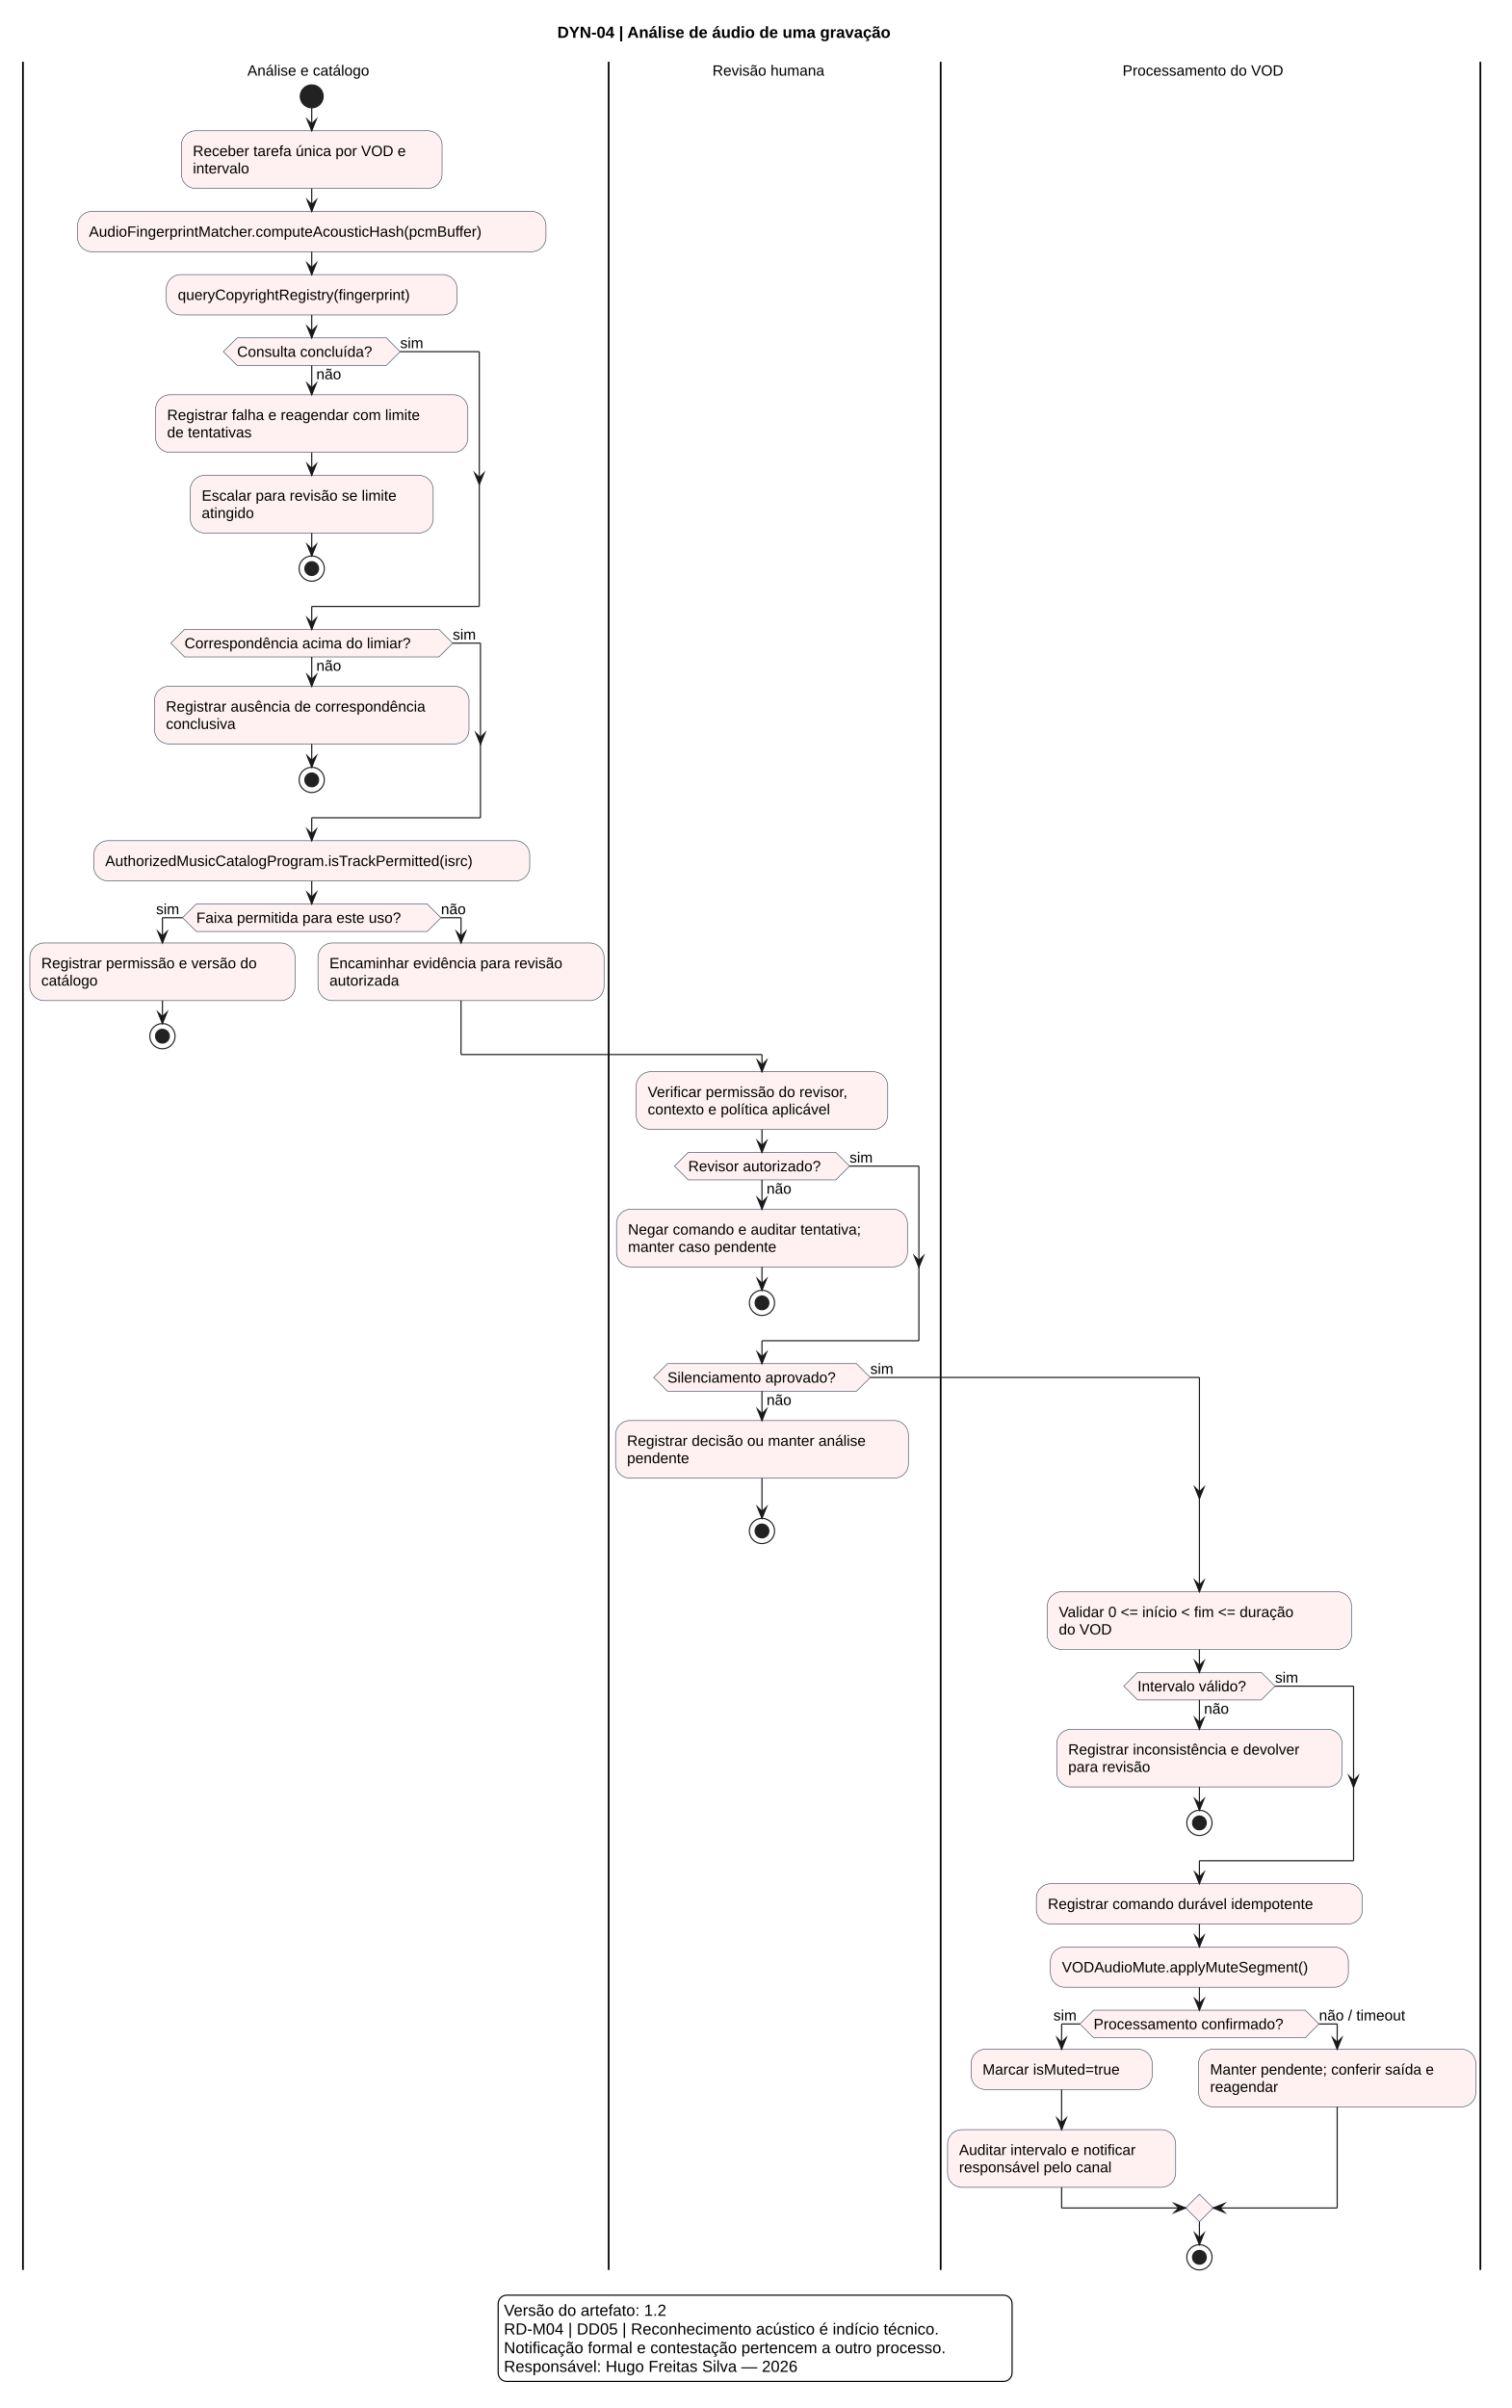
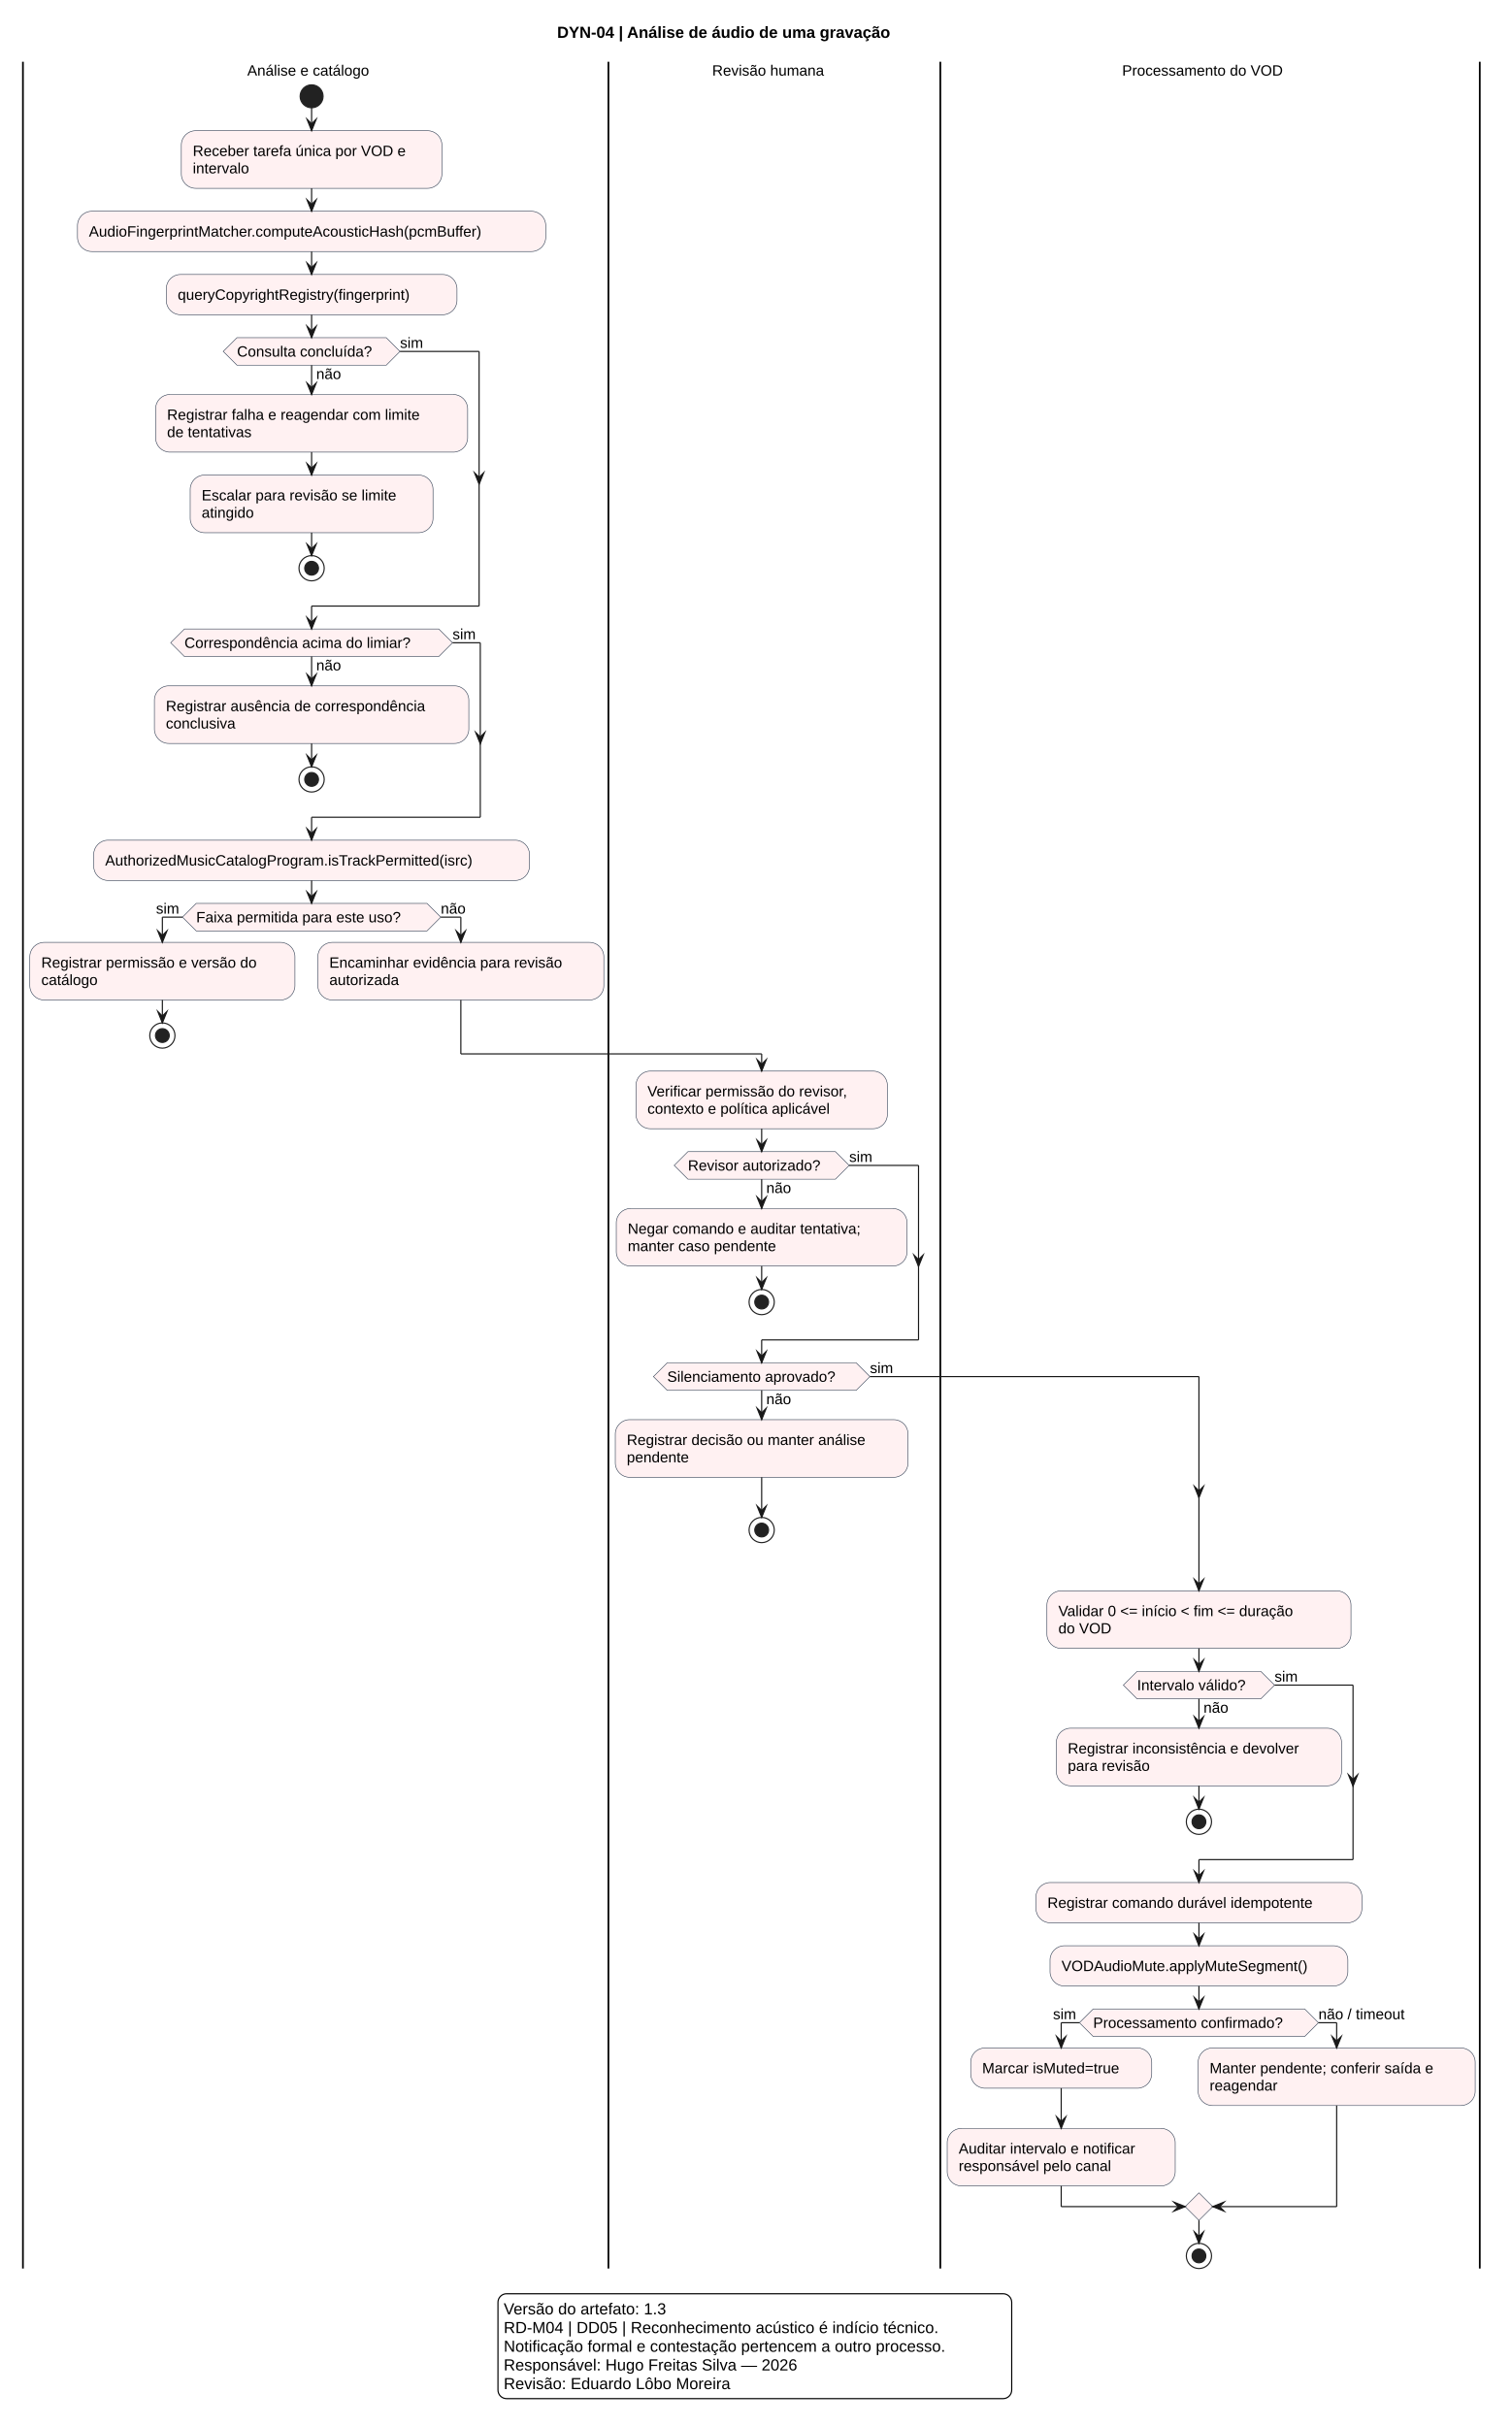
- <svg xmlns="http://www.w3.org/2000/svg" version="1.1" data-diagram-type="ACTIVITY" style="width:1318px;height:2099px;background:#FFFFFF;" width="1318px" height="2099px" viewBox="0 0 1318 2099" zoomAndPan="magnify" preserveAspectRatio="none" contentStyleType="text/css">
+ <svg xmlns="http://www.w3.org/2000/svg" version="1.1" data-diagram-type="ACTIVITY" style="width:1318px;height:2116px;background:#FFFFFF;" width="1318px" height="2116px" viewBox="0 0 1318 2116" zoomAndPan="magnify" preserveAspectRatio="none" contentStyleType="text/css">
  <defs />
  <g font-family="sans-serif" lengthAdjust="spacing">
    <g class="title" data-source-line="1">
      <text x="485.894" y="32.995" fill="#000" font-size="14" textLength="344.873" font-weight="700" font-family="Arial">DYN-04 | Análise de áudio de uma gravação</text>
    </g>
    <rect x="20" y="53.863" width="1271.661" height="15.133" fill="none" style="stroke:none;" />
    <ellipse cx="271.768" cy="83.996" rx="10" ry="10" fill="#222" style="stroke:#222;stroke-width:1;" />
    <rect x="158.133" y="113.996" width="227.27" height="50.266" fill="#FFF1F2" style="stroke:#334155;stroke-width:0.5;" rx="12.5" ry="12.5" />
    <text x="168.133" y="136.063" fill="#000" font-size="13" textLength="207.27" font-family="Arial">Receber tarefa única por VOD e</text>
    <text x="168.133" y="151.195" fill="#000" font-size="13" textLength="57.516" font-family="Arial">intervalo</text>
    <rect x="67.574" y="184.261" width="408.388" height="35.133" fill="#FFF1F2" style="stroke:#334155;stroke-width:0.5;" rx="12.5" ry="12.5" />
    <text x="77.574" y="206.328" fill="#000" font-size="13" textLength="388.388" font-family="Arial">AudioFingerprintMatcher.computeAcousticHash(pcmBuffer)</text>
    <rect x="144.987" y="239.394" width="253.562" height="35.133" fill="#FFF1F2" style="stroke:#334155;stroke-width:0.5;" rx="12.5" ry="12.5" />
    <text x="154.987" y="261.461" fill="#000" font-size="13" textLength="233.562" font-family="Arial">queryCopyrightRegistry(fingerprint)</text>
    <rect x="135.688" y="344.093" width="272.161" height="50.266" fill="#FFF1F2" style="stroke:#334155;stroke-width:0.5;" rx="12.5" ry="12.5" />
    <text x="145.688" y="366.16" fill="#000" font-size="13" textLength="252.161" font-family="Arial">Registrar falha e reagendar com limite</text>
    <text x="145.688" y="381.293" fill="#000" font-size="13" textLength="85.922" font-family="Arial">de tentativas</text>
    <rect x="165.874" y="414.359" width="211.788" height="50.266" fill="#FFF1F2" style="stroke:#334155;stroke-width:0.5;" rx="12.5" ry="12.5" />
    <text x="175.874" y="436.426" fill="#000" font-size="13" textLength="191.788" font-family="Arial">Escalar para revisão se limite</text>
    <text x="175.874" y="451.559" fill="#000" font-size="13" textLength="52.984" font-family="Arial">atingido</text>
    <ellipse cx="271.768" cy="495.625" rx="11" ry="11" fill="none" style="stroke:#222;stroke-width:1;" />
    <ellipse cx="271.768" cy="495.625" rx="6" ry="6" fill="#222" style="stroke:#222;stroke-width:1;" />
    <polygon points="206.689,294.527,336.847,294.527,348.847,306.527,336.847,318.527,206.689,318.527,194.689,306.527,206.689,294.527" fill="#FFF1F2" style="stroke:#334155;stroke-width:0.5;stroke-linejoin:miter;stroke-miterlimit:10;" />
    <text x="275.768" y="330.594" fill="#000" font-size="13" textLength="24.159" font-family="Arial">não</text>
    <text x="206.689" y="311.027" fill="#000" font-size="13" textLength="130.159" font-family="Arial">Consulta concluída?</text>
    <text x="348.847" y="303.461" fill="#000" font-size="13" textLength="23.048" font-family="Arial">sim</text>
    <rect x="134.653" y="598.191" width="274.23" height="50.266" fill="#FFF1F2" style="stroke:#334155;stroke-width:0.5;" rx="12.5" ry="12.5" />
    <text x="144.653" y="620.258" fill="#000" font-size="13" textLength="254.23" font-family="Arial">Registrar ausência de correspondência</text>
    <text x="144.653" y="635.391" fill="#000" font-size="13" textLength="68.383" font-family="Arial">conclusiva</text>
    <ellipse cx="271.768" cy="679.824" rx="11" ry="11" fill="none" style="stroke:#222;stroke-width:1;" />
    <ellipse cx="271.768" cy="679.824" rx="6" ry="6" fill="#222" style="stroke:#222;stroke-width:1;" />
    <polygon points="160.859,548.625,382.677,548.625,394.677,560.625,382.677,572.625,160.859,572.625,148.859,560.625,160.859,548.625" fill="#FFF1F2" style="stroke:#334155;stroke-width:0.5;stroke-linejoin:miter;stroke-miterlimit:10;" />
    <text x="275.768" y="584.691" fill="#000" font-size="13" textLength="24.159" font-family="Arial">não</text>
    <text x="160.859" y="565.125" fill="#000" font-size="13" textLength="221.819" font-family="Arial">Correspondência acima do limiar?</text>
    <text x="394.677" y="557.559" fill="#000" font-size="13" textLength="23.048" font-family="Arial">sim</text>
    <rect x="81.72" y="732.824" width="380.096" height="35.133" fill="#FFF1F2" style="stroke:#334155;stroke-width:0.5;" rx="12.5" ry="12.5" />
    <text x="91.72" y="754.891" fill="#000" font-size="13" textLength="360.096" font-family="Arial">AuthorizedMusicCatalogProgram.isTrackPermitted(isrc)</text>
    <polygon points="171.116,787.957,372.42,787.957,384.42,799.957,372.42,811.957,171.116,811.957,159.116,799.957,171.116,787.957" fill="#FFF1F2" style="stroke:#334155;stroke-width:0.5;stroke-linejoin:miter;stroke-miterlimit:10;" />
    <text x="171.116" y="804.457" fill="#000" font-size="13" textLength="201.303" font-family="Arial">Faixa permitida para este uso?</text>
    <text x="136.068" y="796.891" fill="#000" font-size="13" textLength="23.048" font-family="Arial">sim</text>
    <text x="384.42" y="796.891" fill="#000" font-size="13" textLength="24.159" font-family="Arial">não</text>
    <rect x="26" y="821.957" width="231.218" height="50.266" fill="#FFF1F2" style="stroke:#334155;stroke-width:0.5;" rx="12.5" ry="12.5" />
    <text x="36" y="844.023" fill="#000" font-size="13" textLength="211.218" font-family="Arial">Registrar permissão e versão do</text>
    <text x="36" y="859.156" fill="#000" font-size="13" textLength="55.948" font-family="Arial">catálogo</text>
    <ellipse cx="141.609" cy="903.222" rx="11" ry="11" fill="none" style="stroke:#222;stroke-width:1;" />
    <ellipse cx="141.609" cy="903.222" rx="6" ry="6" fill="#222" style="stroke:#222;stroke-width:1;" />
    <rect x="277.218" y="821.957" width="249.417" height="50.266" fill="#FFF1F2" style="stroke:#334155;stroke-width:0.5;" rx="12.5" ry="12.5" />
    <text x="287.218" y="844.023" fill="#000" font-size="13" textLength="229.417" font-family="Arial">Encaminhar evidência para revisão</text>
    <text x="287.218" y="859.156" fill="#000" font-size="13" textLength="69.221" font-family="Arial">autorizada</text>
    <line x1="20" y1="53.863" x2="20" y2="1978.648" style="stroke:#000;stroke-width:1.5;" />
    <rect x="554.653" y="934.222" width="219.285" height="50.266" fill="#FFF1F2" style="stroke:#334155;stroke-width:0.5;" rx="12.5" ry="12.5" />
    <text x="564.653" y="956.289" fill="#000" font-size="13" textLength="199.285" font-family="Arial">Verificar permissão do revisor,</text>
    <text x="564.653" y="971.422" fill="#000" font-size="13" textLength="182.686" font-family="Arial">contexto e política aplicável</text>
    <rect x="537.489" y="1054.054" width="253.613" height="50.266" fill="#FFF1F2" style="stroke:#334155;stroke-width:0.5;" rx="12.5" ry="12.5" />
    <text x="547.489" y="1076.121" fill="#000" font-size="13" textLength="233.613" font-family="Arial">Negar comando e auditar tentativa;</text>
    <text x="547.489" y="1091.254" fill="#000" font-size="13" textLength="147.488" font-family="Arial">manter caso pendente</text>
    <ellipse cx="664.295" cy="1135.687" rx="11" ry="11" fill="none" style="stroke:#222;stroke-width:1;" />
    <ellipse cx="664.295" cy="1135.687" rx="6" ry="6" fill="#222" style="stroke:#222;stroke-width:1;" />
    <polygon points="599.971,1004.488,728.619,1004.488,740.619,1016.488,728.619,1028.488,599.971,1028.488,587.971,1016.488,599.971,1004.488" fill="#FFF1F2" style="stroke:#334155;stroke-width:0.5;stroke-linejoin:miter;stroke-miterlimit:10;" />
    <text x="668.295" y="1040.555" fill="#000" font-size="13" textLength="24.159" font-family="Arial">não</text>
    <text x="599.971" y="1020.988" fill="#000" font-size="13" textLength="128.648" font-family="Arial">Revisor autorizado?</text>
    <text x="740.619" y="1013.422" fill="#000" font-size="13" textLength="23.048" font-family="Arial">sim</text>
    <rect x="536.635" y="1238.253" width="255.32" height="50.266" fill="#FFF1F2" style="stroke:#334155;stroke-width:0.5;" rx="12.5" ry="12.5" />
    <text x="546.635" y="1260.32" fill="#000" font-size="13" textLength="235.32" font-family="Arial">Registrar decisão ou manter análise</text>
    <text x="546.635" y="1275.453" fill="#000" font-size="13" textLength="62.074" font-family="Arial">pendente</text>
    <ellipse cx="664.295" cy="1334.519" rx="11" ry="11" fill="none" style="stroke:#222;stroke-width:1;" />
    <ellipse cx="664.295" cy="1334.519" rx="6" ry="6" fill="#222" style="stroke:#222;stroke-width:1;" />
    <polygon points="581.893,1188.687,746.698,1188.687,758.698,1200.687,746.698,1212.687,581.893,1212.687,569.893,1200.687,581.893,1188.687" fill="#FFF1F2" style="stroke:#334155;stroke-width:0.5;stroke-linejoin:miter;stroke-miterlimit:10;" />
    <text x="668.295" y="1224.754" fill="#000" font-size="13" textLength="24.159" font-family="Arial">não</text>
    <text x="581.893" y="1205.188" fill="#000" font-size="13" textLength="164.804" font-family="Arial">Silenciamento aprovado?</text>
    <text x="758.698" y="1197.621" fill="#000" font-size="13" textLength="23.048" font-family="Arial">sim</text>
    <line x1="530.635" y1="53.863" x2="530.635" y2="1978.648" style="stroke:#000;stroke-width:1.5;" />
    <rect x="913.055" y="1387.519" width="265.204" height="50.266" fill="#FFF1F2" style="stroke:#334155;stroke-width:0.5;" rx="12.5" ry="12.5" />
    <text x="923.055" y="1409.586" fill="#000" font-size="13" textLength="245.204" font-family="Arial">Validar 0 &lt;= início &lt; fim &lt;= duração</text>
    <text x="923.055" y="1424.719" fill="#000" font-size="13" textLength="49.474" font-family="Arial">do VOD</text>
    <rect x="921.272" y="1507.351" width="248.77" height="50.266" fill="#FFF1F2" style="stroke:#334155;stroke-width:0.5;" rx="12.5" ry="12.5" />
    <text x="931.272" y="1529.418" fill="#000" font-size="13" textLength="228.77" font-family="Arial">Registrar inconsistência e devolver</text>
    <text x="931.272" y="1544.551" fill="#000" font-size="13" textLength="81.002" font-family="Arial">para revisão</text>
    <ellipse cx="1045.657" cy="1588.984" rx="11" ry="11" fill="none" style="stroke:#222;stroke-width:1;" />
    <ellipse cx="1045.657" cy="1588.984" rx="6" ry="6" fill="#222" style="stroke:#222;stroke-width:1;" />
    <polygon points="991.727,1457.785,1099.587,1457.785,1111.587,1469.785,1099.587,1481.785,991.727,1481.785,979.727,1469.785,991.727,1457.785" fill="#FFF1F2" style="stroke:#334155;stroke-width:0.5;stroke-linejoin:miter;stroke-miterlimit:10;" />
    <text x="1049.657" y="1493.852" fill="#000" font-size="13" textLength="24.159" font-family="Arial">não</text>
    <text x="991.727" y="1474.285" fill="#000" font-size="13" textLength="107.859" font-family="Arial">Intervalo válido?</text>
    <text x="1111.587" y="1466.719" fill="#000" font-size="13" textLength="23.048" font-family="Arial">sim</text>
    <rect x="903.527" y="1641.984" width="284.259" height="35.133" fill="#FFF1F2" style="stroke:#334155;stroke-width:0.5;" rx="12.5" ry="12.5" />
    <text x="913.527" y="1664.051" fill="#000" font-size="13" textLength="264.259" font-family="Arial">Registrar comando durável idempotente</text>
    <rect x="915.788" y="1697.117" width="259.738" height="35.133" fill="#FFF1F2" style="stroke:#334155;stroke-width:0.5;" rx="12.5" ry="12.5" />
    <text x="925.788" y="1719.184" fill="#000" font-size="13" textLength="239.738" font-family="Arial">VODAudioMute.applyMuteSegment()</text>
    <polygon points="953.413,1752.25,1137.901,1752.25,1149.901,1764.25,1137.901,1776.25,953.413,1776.25,941.413,1764.25,953.413,1752.25" fill="#FFF1F2" style="stroke:#334155;stroke-width:0.5;stroke-linejoin:miter;stroke-miterlimit:10;" />
    <text x="953.413" y="1768.75" fill="#000" font-size="13" textLength="184.488" font-family="Arial">Processamento confirmado?</text>
    <text x="918.365" y="1761.184" fill="#000" font-size="13" textLength="23.048" font-family="Arial">sim</text>
    <text x="1149.901" y="1761.184" fill="#000" font-size="13" textLength="87.464" font-family="Arial">não / timeout</text>
    <rect x="846.595" y="1786.25" width="157.877" height="35.133" fill="#FFF1F2" style="stroke:#334155;stroke-width:0.5;" rx="12.5" ry="12.5" />
    <text x="856.595" y="1808.316" fill="#000" font-size="13" textLength="137.877" font-family="Arial">Marcar isMuted=true</text>
    <rect x="826.102" y="1856.382" width="198.864" height="50.266" fill="#FFF1F2" style="stroke:#334155;stroke-width:0.5;" rx="12.5" ry="12.5" />
    <text x="836.102" y="1878.449" fill="#000" font-size="13" textLength="178.864" font-family="Arial">Auditar intervalo e notificar</text>
    <text x="836.102" y="1893.582" fill="#000" font-size="13" textLength="149.614" font-family="Arial">responsável pelo canal</text>
    <rect x="1044.966" y="1786.25" width="241.628" height="50.266" fill="#FFF1F2" style="stroke:#334155;stroke-width:0.5;" rx="12.5" ry="12.5" />
    <text x="1054.966" y="1808.316" fill="#000" font-size="13" textLength="221.628" font-family="Arial">Manter pendente; conferir saída e</text>
    <text x="1054.966" y="1823.449" fill="#000" font-size="13" textLength="67.361" font-family="Arial">reagendar</text>
    <polygon points="1045.657,1912.648,1057.657,1924.648,1045.657,1936.648,1033.657,1924.648,1045.657,1912.648" fill="#FFF1F2" style="stroke:#334155;stroke-width:0.5;stroke-linejoin:miter;stroke-miterlimit:10;" />
    <ellipse cx="1045.657" cy="1967.648" rx="11" ry="11" fill="none" style="stroke:#222;stroke-width:1;" />
    <ellipse cx="1045.657" cy="1967.648" rx="6" ry="6" fill="#222" style="stroke:#222;stroke-width:1;" />
    <line x1="820.102" y1="53.863" x2="820.102" y2="1978.648" style="stroke:#000;stroke-width:1.5;" />
    <line x1="1290.594" y1="53.863" x2="1290.594" y2="1978.648" style="stroke:#000;stroke-width:1.5;" />
    <line x1="271.768" y1="93.996" x2="271.768" y2="113.996" style="stroke:#181818;stroke-width:1;" />
    <polygon points="267.768,103.996,271.768,113.996,275.768,103.996,271.768,107.996" fill="#181818" style="stroke:#181818;stroke-width:1;stroke-linejoin:miter;stroke-miterlimit:10;" />
    <line x1="271.768" y1="164.261" x2="271.768" y2="184.261" style="stroke:#181818;stroke-width:1;" />
    <polygon points="267.768,174.261,271.768,184.261,275.768,174.261,271.768,178.261" fill="#181818" style="stroke:#181818;stroke-width:1;stroke-linejoin:miter;stroke-miterlimit:10;" />
    <line x1="271.768" y1="219.394" x2="271.768" y2="239.394" style="stroke:#181818;stroke-width:1;" />
    <polygon points="267.768,229.394,271.768,239.394,275.768,229.394,271.768,233.394" fill="#181818" style="stroke:#181818;stroke-width:1;stroke-linejoin:miter;stroke-miterlimit:10;" />
    <line x1="271.768" y1="394.359" x2="271.768" y2="414.359" style="stroke:#181818;stroke-width:1;" />
    <polygon points="267.768,404.359,271.768,414.359,275.768,404.359,271.768,408.359" fill="#181818" style="stroke:#181818;stroke-width:1;stroke-linejoin:miter;stroke-miterlimit:10;" />
    <line x1="271.768" y1="464.625" x2="271.768" y2="484.625" style="stroke:#181818;stroke-width:1;" />
    <polygon points="267.768,474.625,271.768,484.625,275.768,474.625,271.768,478.625" fill="#181818" style="stroke:#181818;stroke-width:1;stroke-linejoin:miter;stroke-miterlimit:10;" />
    <line x1="271.768" y1="318.527" x2="271.768" y2="344.093" style="stroke:#181818;stroke-width:1;" />
    <polygon points="267.768,334.093,271.768,344.093,275.768,334.093,271.768,338.093" fill="#181818" style="stroke:#181818;stroke-width:1;stroke-linejoin:miter;stroke-miterlimit:10;" />
    <line x1="348.847" y1="306.527" x2="417.848" y2="306.527" style="stroke:#181818;stroke-width:1;" />
    <polygon points="413.848,412.359,417.848,422.359,421.848,412.359,417.848,416.359" fill="#181818" style="stroke:#181818;stroke-width:1;stroke-linejoin:miter;stroke-miterlimit:10;" />
    <line x1="417.848" y1="306.527" x2="417.848" y2="528.625" style="stroke:#181818;stroke-width:1;" />
    <line x1="417.848" y1="528.625" x2="271.768" y2="528.625" style="stroke:#181818;stroke-width:1;" />
    <line x1="271.768" y1="528.625" x2="271.768" y2="548.625" style="stroke:#181818;stroke-width:1;" />
    <polygon points="267.768,538.625,271.768,548.625,275.768,538.625,271.768,542.625" fill="#181818" style="stroke:#181818;stroke-width:1;stroke-linejoin:miter;stroke-miterlimit:10;" />
    <line x1="271.768" y1="274.527" x2="271.768" y2="294.527" style="stroke:#181818;stroke-width:1;" />
    <polygon points="267.768,284.527,271.768,294.527,275.768,284.527,271.768,288.527" fill="#181818" style="stroke:#181818;stroke-width:1;stroke-linejoin:miter;stroke-miterlimit:10;" />
    <line x1="271.768" y1="648.457" x2="271.768" y2="668.824" style="stroke:#181818;stroke-width:1;" />
    <polygon points="267.768,658.824,271.768,668.824,275.768,658.824,271.768,662.824" fill="#181818" style="stroke:#181818;stroke-width:1;stroke-linejoin:miter;stroke-miterlimit:10;" />
    <line x1="271.768" y1="572.625" x2="271.768" y2="598.191" style="stroke:#181818;stroke-width:1;" />
    <polygon points="267.768,588.191,271.768,598.191,275.768,588.191,271.768,592.191" fill="#181818" style="stroke:#181818;stroke-width:1;stroke-linejoin:miter;stroke-miterlimit:10;" />
    <line x1="394.677" y1="560.625" x2="418.883" y2="560.625" style="stroke:#181818;stroke-width:1;" />
    <polygon points="414.883,638.824,418.883,648.824,422.883,638.824,418.883,642.824" fill="#181818" style="stroke:#181818;stroke-width:1;stroke-linejoin:miter;stroke-miterlimit:10;" />
    <line x1="418.883" y1="560.625" x2="418.883" y2="712.824" style="stroke:#181818;stroke-width:1;" />
    <line x1="418.883" y1="712.824" x2="271.768" y2="712.824" style="stroke:#181818;stroke-width:1;" />
    <line x1="271.768" y1="712.824" x2="271.768" y2="732.824" style="stroke:#181818;stroke-width:1;" />
    <polygon points="267.768,722.824,271.768,732.824,275.768,722.824,271.768,726.824" fill="#181818" style="stroke:#181818;stroke-width:1;stroke-linejoin:miter;stroke-miterlimit:10;" />
    <line x1="141.609" y1="872.222" x2="141.609" y2="892.222" style="stroke:#181818;stroke-width:1;" />
    <polygon points="137.609,882.222,141.609,892.222,145.609,882.222,141.609,886.222" fill="#181818" style="stroke:#181818;stroke-width:1;stroke-linejoin:miter;stroke-miterlimit:10;" />
    <line x1="159.116" y1="799.957" x2="141.609" y2="799.957" style="stroke:#181818;stroke-width:1;" />
    <line x1="141.609" y1="799.957" x2="141.609" y2="821.957" style="stroke:#181818;stroke-width:1;" />
    <polygon points="137.609,811.957,141.609,821.957,145.609,811.957,141.609,815.957" fill="#181818" style="stroke:#181818;stroke-width:1;stroke-linejoin:miter;stroke-miterlimit:10;" />
    <line x1="384.42" y1="799.957" x2="401.927" y2="799.957" style="stroke:#181818;stroke-width:1;" />
    <line x1="401.927" y1="799.957" x2="401.927" y2="821.957" style="stroke:#181818;stroke-width:1;" />
    <polygon points="397.927,811.957,401.927,821.957,405.927,811.957,401.927,815.957" fill="#181818" style="stroke:#181818;stroke-width:1;stroke-linejoin:miter;stroke-miterlimit:10;" />
    <line x1="401.927" y1="872.222" x2="401.927" y2="919.222" style="stroke:#181818;stroke-width:1;" />
    <line x1="401.927" y1="919.222" x2="664.295" y2="919.222" style="stroke:#181818;stroke-width:1;" />
    <line x1="664.295" y1="919.222" x2="664.295" y2="934.222" style="stroke:#181818;stroke-width:1;" />
    <polygon points="660.295,924.222,664.295,934.222,668.295,924.222,664.295,928.222" fill="#181818" style="stroke:#181818;stroke-width:1;stroke-linejoin:miter;stroke-miterlimit:10;" />
    <line x1="271.768" y1="767.957" x2="271.768" y2="787.957" style="stroke:#181818;stroke-width:1;" />
    <polygon points="267.768,777.957,271.768,787.957,275.768,777.957,271.768,781.957" fill="#181818" style="stroke:#181818;stroke-width:1;stroke-linejoin:miter;stroke-miterlimit:10;" />
    <line x1="664.295" y1="1104.32" x2="664.295" y2="1124.687" style="stroke:#181818;stroke-width:1;" />
    <polygon points="660.295,1114.687,664.295,1124.687,668.295,1114.687,664.295,1118.687" fill="#181818" style="stroke:#181818;stroke-width:1;stroke-linejoin:miter;stroke-miterlimit:10;" />
    <line x1="664.295" y1="1028.488" x2="664.295" y2="1054.054" style="stroke:#181818;stroke-width:1;" />
    <polygon points="660.295,1044.054,664.295,1054.054,668.295,1044.054,664.295,1048.054" fill="#181818" style="stroke:#181818;stroke-width:1;stroke-linejoin:miter;stroke-miterlimit:10;" />
    <line x1="740.619" y1="1016.488" x2="801.102" y2="1016.488" style="stroke:#181818;stroke-width:1;" />
    <polygon points="797.102,1094.687,801.102,1104.687,805.102,1094.687,801.102,1098.687" fill="#181818" style="stroke:#181818;stroke-width:1;stroke-linejoin:miter;stroke-miterlimit:10;" />
    <line x1="801.102" y1="1016.488" x2="801.102" y2="1168.687" style="stroke:#181818;stroke-width:1;" />
    <line x1="801.102" y1="1168.687" x2="664.295" y2="1168.687" style="stroke:#181818;stroke-width:1;" />
    <line x1="664.295" y1="1168.687" x2="664.295" y2="1188.687" style="stroke:#181818;stroke-width:1;" />
    <polygon points="660.295,1178.687,664.295,1188.687,668.295,1178.687,664.295,1182.687" fill="#181818" style="stroke:#181818;stroke-width:1;stroke-linejoin:miter;stroke-miterlimit:10;" />
    <line x1="664.295" y1="984.488" x2="664.295" y2="1004.488" style="stroke:#181818;stroke-width:1;" />
    <polygon points="660.295,994.488,664.295,1004.488,668.295,994.488,664.295,998.488" fill="#181818" style="stroke:#181818;stroke-width:1;stroke-linejoin:miter;stroke-miterlimit:10;" />
    <line x1="664.295" y1="1288.519" x2="664.295" y2="1323.519" style="stroke:#181818;stroke-width:1;" />
    <polygon points="660.295,1313.519,664.295,1323.519,668.295,1313.519,664.295,1317.519" fill="#181818" style="stroke:#181818;stroke-width:1;stroke-linejoin:miter;stroke-miterlimit:10;" />
    <line x1="664.295" y1="1212.687" x2="664.295" y2="1238.253" style="stroke:#181818;stroke-width:1;" />
    <polygon points="660.295,1228.253,664.295,1238.253,668.295,1228.253,664.295,1232.253" fill="#181818" style="stroke:#181818;stroke-width:1;stroke-linejoin:miter;stroke-miterlimit:10;" />
    <line x1="758.698" y1="1200.687" x2="1045.657" y2="1200.687" style="stroke:#181818;stroke-width:1;" />
    <polygon points="1041.657,1296.386,1045.657,1306.386,1049.657,1296.386,1045.657,1300.386" fill="#181818" style="stroke:#181818;stroke-width:1;stroke-linejoin:miter;stroke-miterlimit:10;" />
    <line x1="1045.657" y1="1200.687" x2="1045.657" y2="1387.519" style="stroke:#181818;stroke-width:1;" />
    <polygon points="1041.657,1377.519,1045.657,1387.519,1049.657,1377.519,1045.657,1381.519" fill="#181818" style="stroke:#181818;stroke-width:1;stroke-linejoin:miter;stroke-miterlimit:10;" />
    <line x1="1045.657" y1="1557.617" x2="1045.657" y2="1577.984" style="stroke:#181818;stroke-width:1;" />
    <polygon points="1041.657,1567.984,1045.657,1577.984,1049.657,1567.984,1045.657,1571.984" fill="#181818" style="stroke:#181818;stroke-width:1;stroke-linejoin:miter;stroke-miterlimit:10;" />
    <line x1="1045.657" y1="1481.785" x2="1045.657" y2="1507.351" style="stroke:#181818;stroke-width:1;" />
    <polygon points="1041.657,1497.351,1045.657,1507.351,1049.657,1497.351,1045.657,1501.351" fill="#181818" style="stroke:#181818;stroke-width:1;stroke-linejoin:miter;stroke-miterlimit:10;" />
    <line x1="1111.587" y1="1469.785" x2="1180.042" y2="1469.785" style="stroke:#181818;stroke-width:1;" />
    <polygon points="1176.042,1547.984,1180.042,1557.984,1184.042,1547.984,1180.042,1551.984" fill="#181818" style="stroke:#181818;stroke-width:1;stroke-linejoin:miter;stroke-miterlimit:10;" />
    <line x1="1180.042" y1="1469.785" x2="1180.042" y2="1621.984" style="stroke:#181818;stroke-width:1;" />
    <line x1="1180.042" y1="1621.984" x2="1045.657" y2="1621.984" style="stroke:#181818;stroke-width:1;" />
    <line x1="1045.657" y1="1621.984" x2="1045.657" y2="1641.984" style="stroke:#181818;stroke-width:1;" />
    <polygon points="1041.657,1631.984,1045.657,1641.984,1049.657,1631.984,1045.657,1635.984" fill="#181818" style="stroke:#181818;stroke-width:1;stroke-linejoin:miter;stroke-miterlimit:10;" />
    <line x1="1045.657" y1="1437.785" x2="1045.657" y2="1457.785" style="stroke:#181818;stroke-width:1;" />
    <polygon points="1041.657,1447.785,1045.657,1457.785,1049.657,1447.785,1045.657,1451.785" fill="#181818" style="stroke:#181818;stroke-width:1;stroke-linejoin:miter;stroke-miterlimit:10;" />
    <line x1="1045.657" y1="1677.117" x2="1045.657" y2="1697.117" style="stroke:#181818;stroke-width:1;" />
    <polygon points="1041.657,1687.117,1045.657,1697.117,1049.657,1687.117,1045.657,1691.117" fill="#181818" style="stroke:#181818;stroke-width:1;stroke-linejoin:miter;stroke-miterlimit:10;" />
    <line x1="925.534" y1="1821.382" x2="925.534" y2="1856.382" style="stroke:#181818;stroke-width:1;" />
    <polygon points="921.534,1846.382,925.534,1856.382,929.534,1846.382,925.534,1850.382" fill="#181818" style="stroke:#181818;stroke-width:1;stroke-linejoin:miter;stroke-miterlimit:10;" />
    <line x1="941.413" y1="1764.25" x2="925.534" y2="1764.25" style="stroke:#181818;stroke-width:1;" />
    <line x1="925.534" y1="1764.25" x2="925.534" y2="1786.25" style="stroke:#181818;stroke-width:1;" />
    <polygon points="921.534,1776.25,925.534,1786.25,929.534,1776.25,925.534,1780.25" fill="#181818" style="stroke:#181818;stroke-width:1;stroke-linejoin:miter;stroke-miterlimit:10;" />
    <line x1="1149.901" y1="1764.25" x2="1165.78" y2="1764.25" style="stroke:#181818;stroke-width:1;" />
    <line x1="1165.78" y1="1764.25" x2="1165.78" y2="1786.25" style="stroke:#181818;stroke-width:1;" />
    <polygon points="1161.78,1776.25,1165.78,1786.25,1169.78,1776.25,1165.78,1780.25" fill="#181818" style="stroke:#181818;stroke-width:1;stroke-linejoin:miter;stroke-miterlimit:10;" />
    <line x1="925.534" y1="1906.648" x2="925.534" y2="1924.648" style="stroke:#181818;stroke-width:1;" />
    <line x1="925.534" y1="1924.648" x2="1033.657" y2="1924.648" style="stroke:#181818;stroke-width:1;" />
    <polygon points="1023.657,1920.648,1033.657,1924.648,1023.657,1928.648,1027.657,1924.648" fill="#181818" style="stroke:#181818;stroke-width:1;stroke-linejoin:miter;stroke-miterlimit:10;" />
    <line x1="1165.78" y1="1836.515" x2="1165.78" y2="1924.648" style="stroke:#181818;stroke-width:1;" />
    <line x1="1165.78" y1="1924.648" x2="1057.657" y2="1924.648" style="stroke:#181818;stroke-width:1;" />
    <polygon points="1067.657,1920.648,1057.657,1924.648,1067.657,1928.648,1063.657,1924.648" fill="#181818" style="stroke:#181818;stroke-width:1;stroke-linejoin:miter;stroke-miterlimit:10;" />
    <line x1="1045.657" y1="1732.25" x2="1045.657" y2="1752.25" style="stroke:#181818;stroke-width:1;" />
    <polygon points="1041.657,1742.25,1045.657,1752.25,1049.657,1742.25,1045.657,1746.25" fill="#181818" style="stroke:#181818;stroke-width:1;stroke-linejoin:miter;stroke-miterlimit:10;" />
    <line x1="1045.657" y1="1936.648" x2="1045.657" y2="1956.648" style="stroke:#181818;stroke-width:1;" />
    <polygon points="1041.657,1946.648,1045.657,1956.648,1049.657,1946.648,1045.657,1950.648" fill="#181818" style="stroke:#181818;stroke-width:1;stroke-linejoin:miter;stroke-miterlimit:10;" />
    <text x="215.666" y="65.93" fill="#000" font-size="13" textLength="119.304" font-family="Arial">Análise e catálogo</text>
    <text x="621.131" y="65.93" fill="#000" font-size="13" textLength="108.475" font-family="Arial">Revisão humana</text>
    <text x="978.672" y="65.93" fill="#000" font-size="13" textLength="153.353" font-family="Arial">Processamento do VOD</text>
    <g class="legend" data-source-line="60">
-       <rect x="434.307" y="2000.648" width="448.047" height="75.188" fill="none" style="stroke:#000;stroke-width:1;" rx="7.5" ry="7.5" />
-       <text x="439.307" y="2018.643" fill="#000" font-size="14" textLength="162.169" font-family="Arial">Versão do artefato: 1.2</text>
+       <rect x="434.307" y="2000.648" width="448.047" height="91.484" fill="none" style="stroke:#000;stroke-width:1;" rx="7.5" ry="7.5" />
+       <text x="439.307" y="2018.643" fill="#000" font-size="14" textLength="162.169" font-family="Arial">Versão do artefato: 1.3</text>
      <text x="439.307" y="2034.94" fill="#000" font-size="14" textLength="425.257" font-family="Arial">RD-M04 | DD05 | Reconhecimento acústico é indício técnico.</text>
      <text x="439.307" y="2051.237" fill="#000" font-size="14" textLength="438.047" font-family="Arial">Notificação formal e contestação pertencem a outro processo.</text>
      <text x="439.307" y="2067.534" fill="#000" font-size="14" textLength="283.274" font-family="Arial">Responsável: Hugo Freitas Silva — 2026</text>
+       <text x="439.307" y="2083.831" fill="#000" font-size="14" textLength="218.47" font-family="Arial">Revisão: Eduardo Lôbo Moreira</text>
    </g>
  </g>
</svg>
